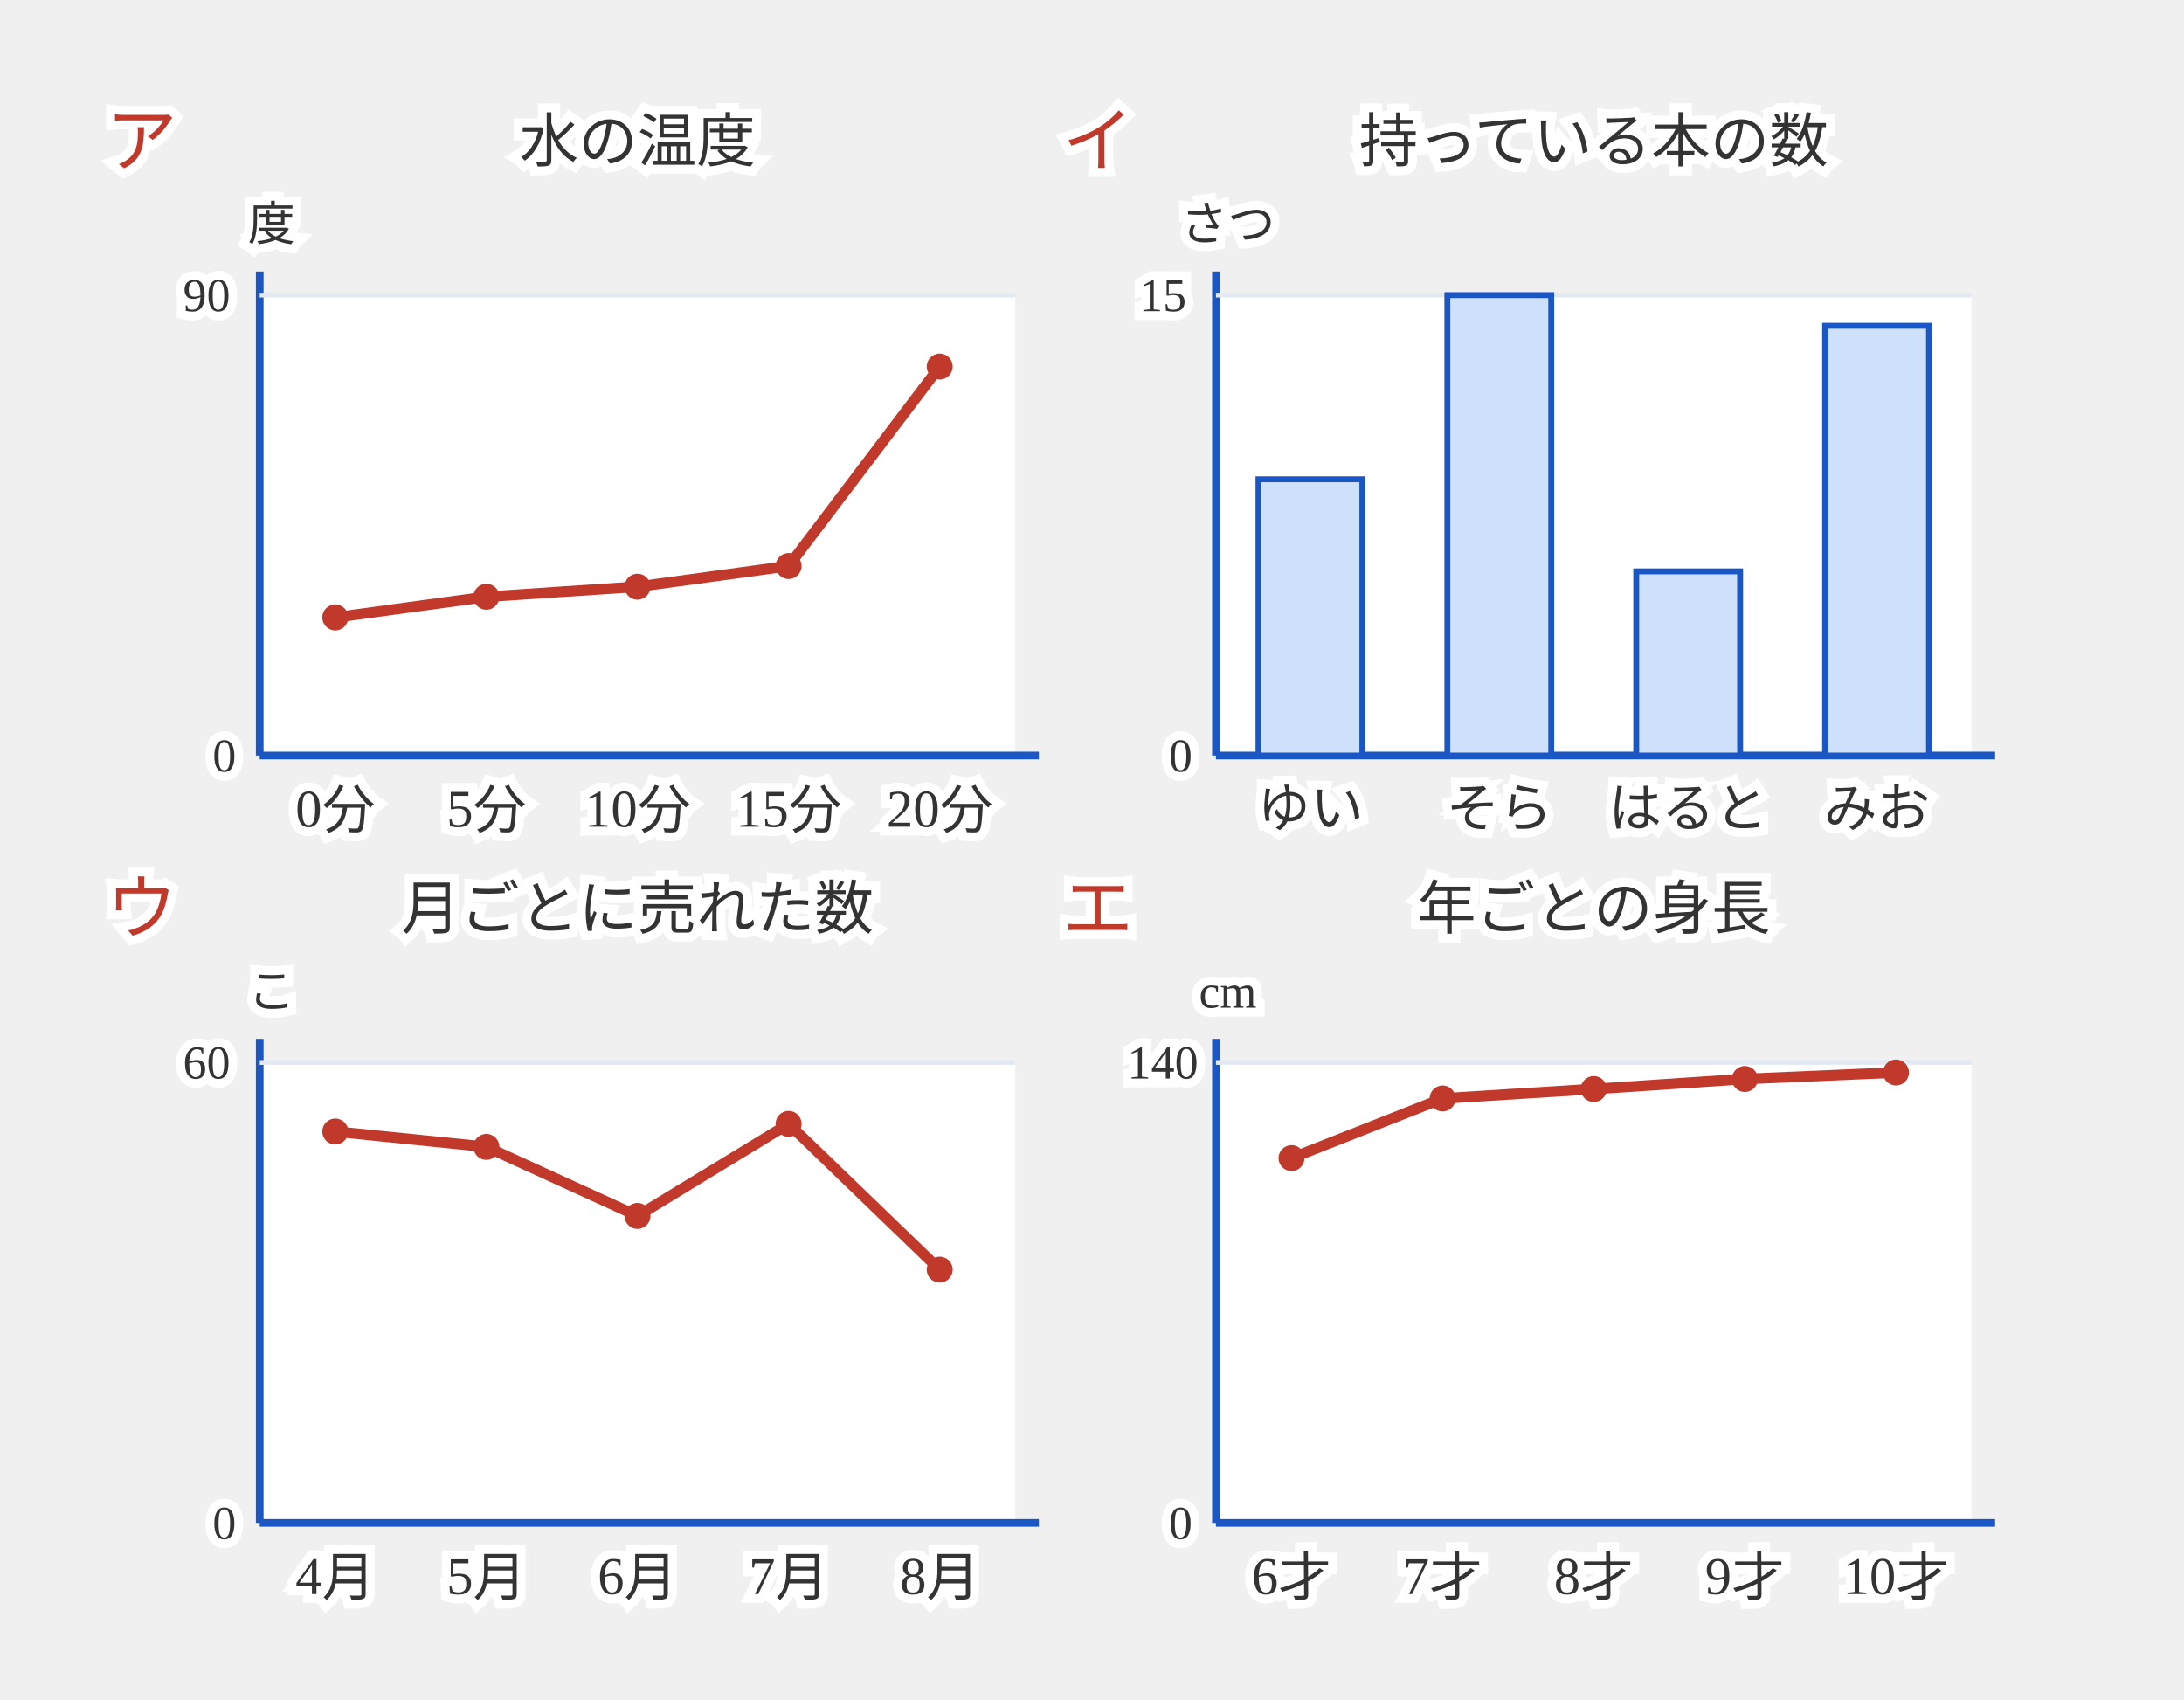
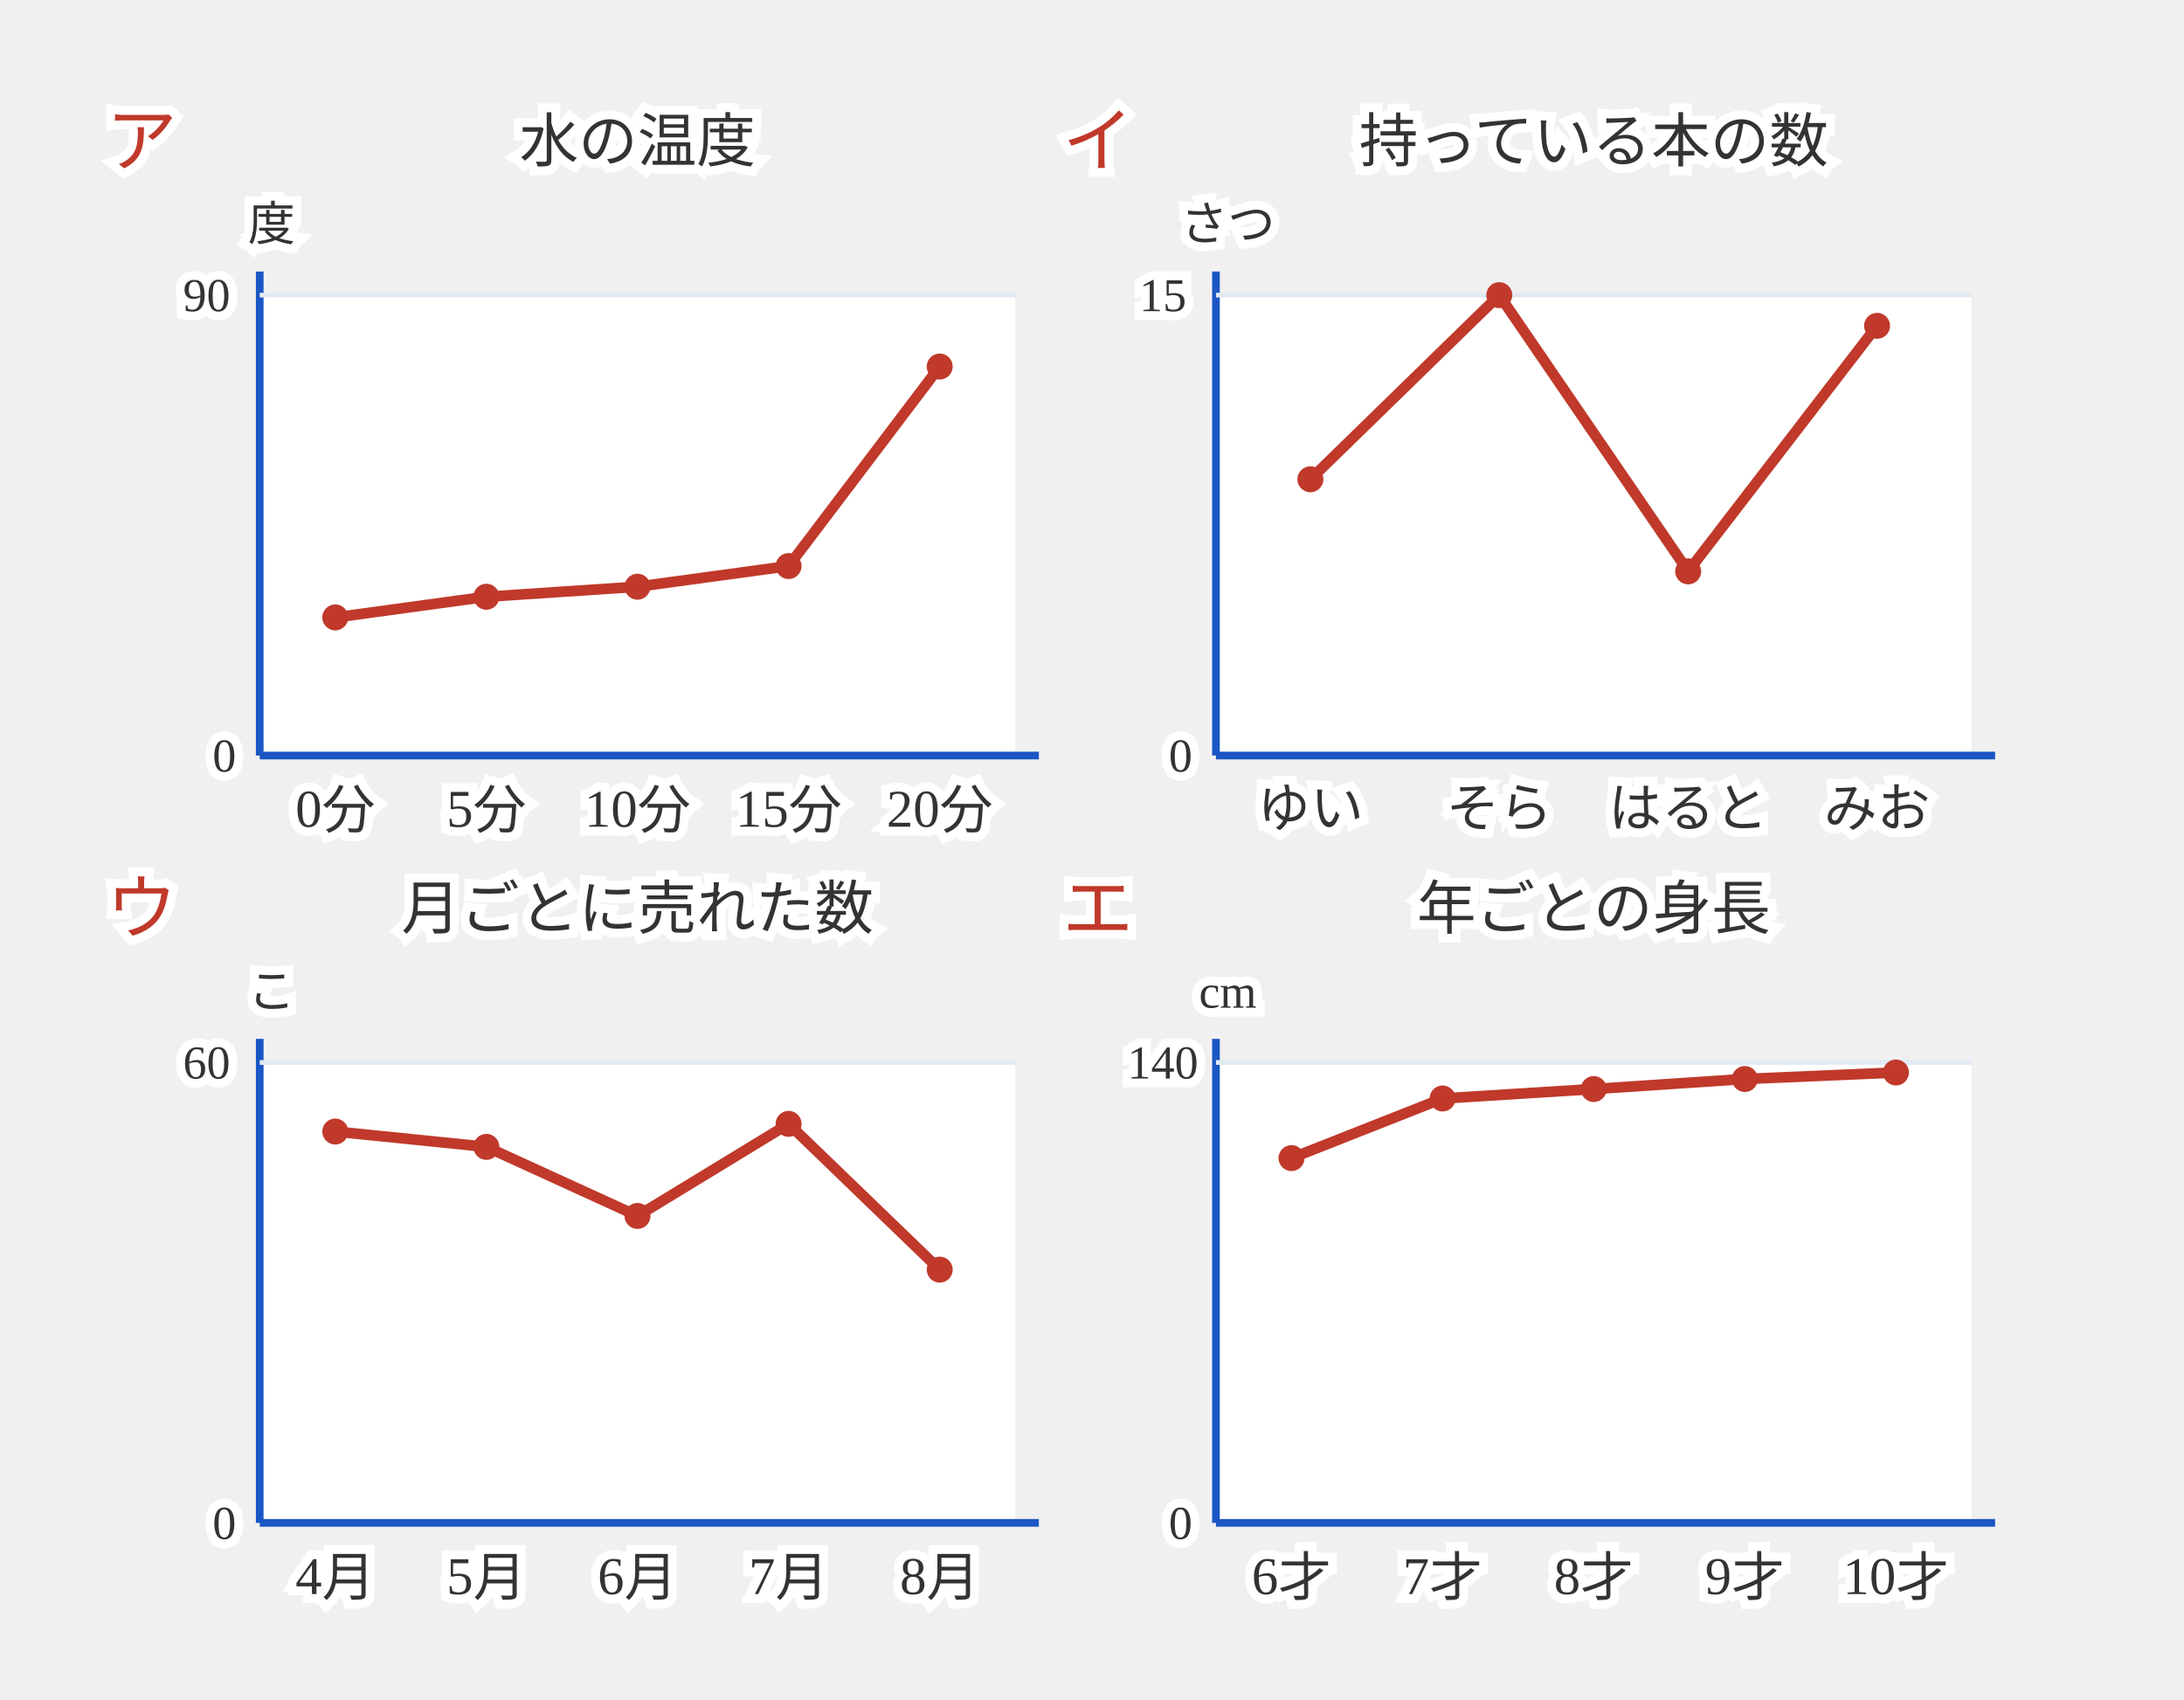
<svg xmlns="http://www.w3.org/2000/svg" viewBox="-44.0 -50.0 370.0 288.0" width="370" height="288" role="img">
  <rect x="0" y="0" width="128" height="78" fill="#fff" stroke="none" />
  <line x1="0.00" y1="-4.00" x2="0.00" y2="78.00" stroke="#1a56c4" stroke-width="1.3" />
  <line x1="0.00" y1="78.00" x2="132.00" y2="78.00" stroke="#1a56c4" stroke-width="1.3" />
  <line x1="0.00" y1="0.00" x2="128.00" y2="0.00" stroke="#e3e9f2" stroke-width="0.8" />
  <text x="-9.00" y="2.72" text-anchor="middle" font-size="8" paint-order="stroke" stroke="#fff" stroke-width="3" fill="#333">90</text>
  <text x="-6.00" y="80.72" text-anchor="middle" font-size="8" paint-order="stroke" stroke="#fff" stroke-width="3" fill="#333">0</text>
  <polyline points="12.8,54.6 38.4,51.1 64.0,49.4 89.6,45.9 115.2,12.1" fill="none" stroke="#C0392B" stroke-width="1.8" />
  <circle cx="12.8" cy="54.6" r="2.2" fill="#C0392B" />
  <circle cx="38.4" cy="51.1" r="2.2" fill="#C0392B" />
  <circle cx="64.0" cy="49.4" r="2.2" fill="#C0392B" />
  <circle cx="89.6" cy="45.9" r="2.2" fill="#C0392B" />
  <circle cx="115.2" cy="12.1" r="2.2" fill="#C0392B" />
  <text x="12.80" y="90.06" text-anchor="middle" font-size="9" paint-order="stroke" stroke="#fff" stroke-width="3" fill="#333">0分</text>
  <text x="38.40" y="90.06" text-anchor="middle" font-size="9" paint-order="stroke" stroke="#fff" stroke-width="3" fill="#333">5分</text>
  <text x="64.00" y="90.06" text-anchor="middle" font-size="9" paint-order="stroke" stroke="#fff" stroke-width="3" fill="#333">10分</text>
  <text x="89.60" y="90.06" text-anchor="middle" font-size="9" paint-order="stroke" stroke="#fff" stroke-width="3" fill="#333">15分</text>
  <text x="115.20" y="90.06" text-anchor="middle" font-size="9" paint-order="stroke" stroke="#fff" stroke-width="3" fill="#333">20分</text>
  <text x="2.00" y="-9.28" text-anchor="middle" font-size="8" paint-order="stroke" stroke="#fff" stroke-width="3" fill="#333">度</text>
  <text x="64.00" y="-22.60" text-anchor="middle" font-size="10" paint-order="stroke" stroke="#fff" stroke-width="3" fill="#333">水の温度</text>
  <text x="-20.00" y="-21.92" text-anchor="middle" font-size="12" paint-order="stroke" stroke="#fff" stroke-width="3" fill="#C0392B">ア</text>
  <rect x="162" y="0" width="128" height="78" fill="#fff" stroke="none" />
  <line x1="162.00" y1="-4.00" x2="162.00" y2="78.00" stroke="#1a56c4" stroke-width="1.3" />
  <line x1="162.00" y1="78.00" x2="294.00" y2="78.00" stroke="#1a56c4" stroke-width="1.3" />
  <line x1="162.00" y1="0.00" x2="290.00" y2="0.00" stroke="#e3e9f2" stroke-width="0.8" />
  <text x="153.00" y="2.72" text-anchor="middle" font-size="8" paint-order="stroke" stroke="#fff" stroke-width="3" fill="#333">15</text>
  <text x="156.00" y="80.72" text-anchor="middle" font-size="8" paint-order="stroke" stroke="#fff" stroke-width="3" fill="#333">0</text>
-   <rect x="169.20" y="31.20" width="17.60" height="46.80" fill="#cfe0fb" stroke="#1a56c4" stroke-width="1" />
-   <rect x="201.20" y="0.00" width="17.60" height="78.00" fill="#cfe0fb" stroke="#1a56c4" stroke-width="1" />
-   <rect x="233.20" y="46.80" width="17.60" height="31.20" fill="#cfe0fb" stroke="#1a56c4" stroke-width="1" />
-   <rect x="265.20" y="5.20" width="17.60" height="72.80" fill="#cfe0fb" stroke="#1a56c4" stroke-width="1" />
+   <polyline points="178.0,31.2 210.0,0.0 242.0,46.8 274.0,5.2" fill="none" stroke="#C0392B" stroke-width="1.8" />
+   <circle cx="178.0" cy="31.2" r="2.2" fill="#C0392B" />
+   <circle cx="210.0" cy="0.0" r="2.2" fill="#C0392B" />
+   <circle cx="242.0" cy="46.8" r="2.2" fill="#C0392B" />
+   <circle cx="274.0" cy="5.2" r="2.2" fill="#C0392B" />
  <text x="178.00" y="90.06" text-anchor="middle" font-size="9" paint-order="stroke" stroke="#fff" stroke-width="3" fill="#333">ゆい</text>
  <text x="210.00" y="90.06" text-anchor="middle" font-size="9" paint-order="stroke" stroke="#fff" stroke-width="3" fill="#333">そら</text>
  <text x="242.00" y="90.06" text-anchor="middle" font-size="9" paint-order="stroke" stroke="#fff" stroke-width="3" fill="#333">はると</text>
  <text x="274.00" y="90.06" text-anchor="middle" font-size="9" paint-order="stroke" stroke="#fff" stroke-width="3" fill="#333">みお</text>
  <text x="164.00" y="-9.28" text-anchor="middle" font-size="8" paint-order="stroke" stroke="#fff" stroke-width="3" fill="#333">さつ</text>
  <text x="226.00" y="-22.60" text-anchor="middle" font-size="10" paint-order="stroke" stroke="#fff" stroke-width="3" fill="#333">持っている本の数</text>
  <text x="142.00" y="-21.92" text-anchor="middle" font-size="12" paint-order="stroke" stroke="#fff" stroke-width="3" fill="#C0392B">イ</text>
  <rect x="0" y="130" width="128" height="78" fill="#fff" stroke="none" />
  <line x1="0.00" y1="126.00" x2="0.00" y2="208.00" stroke="#1a56c4" stroke-width="1.3" />
  <line x1="0.00" y1="208.00" x2="132.00" y2="208.00" stroke="#1a56c4" stroke-width="1.3" />
  <line x1="0.00" y1="130.00" x2="128.00" y2="130.00" stroke="#e3e9f2" stroke-width="0.8" />
  <text x="-9.00" y="132.72" text-anchor="middle" font-size="8" paint-order="stroke" stroke="#fff" stroke-width="3" fill="#333">60</text>
  <text x="-6.00" y="210.72" text-anchor="middle" font-size="8" paint-order="stroke" stroke="#fff" stroke-width="3" fill="#333">0</text>
  <polyline points="12.8,141.7 38.4,144.3 64.0,156.0 89.6,140.4 115.2,165.1" fill="none" stroke="#C0392B" stroke-width="1.8" />
  <circle cx="12.8" cy="141.7" r="2.2" fill="#C0392B" />
  <circle cx="38.4" cy="144.3" r="2.2" fill="#C0392B" />
  <circle cx="64.0" cy="156.0" r="2.2" fill="#C0392B" />
  <circle cx="89.6" cy="140.4" r="2.2" fill="#C0392B" />
  <circle cx="115.2" cy="165.1" r="2.2" fill="#C0392B" />
  <text x="12.80" y="220.06" text-anchor="middle" font-size="9" paint-order="stroke" stroke="#fff" stroke-width="3" fill="#333">4月</text>
  <text x="38.40" y="220.06" text-anchor="middle" font-size="9" paint-order="stroke" stroke="#fff" stroke-width="3" fill="#333">5月</text>
  <text x="64.00" y="220.06" text-anchor="middle" font-size="9" paint-order="stroke" stroke="#fff" stroke-width="3" fill="#333">6月</text>
  <text x="89.60" y="220.06" text-anchor="middle" font-size="9" paint-order="stroke" stroke="#fff" stroke-width="3" fill="#333">7月</text>
  <text x="115.20" y="220.06" text-anchor="middle" font-size="9" paint-order="stroke" stroke="#fff" stroke-width="3" fill="#333">8月</text>
  <text x="2.00" y="120.72" text-anchor="middle" font-size="8" paint-order="stroke" stroke="#fff" stroke-width="3" fill="#333">こ</text>
  <text x="64.00" y="107.40" text-anchor="middle" font-size="10" paint-order="stroke" stroke="#fff" stroke-width="3" fill="#333">月ごとに売れた数</text>
  <text x="-20.00" y="108.08" text-anchor="middle" font-size="12" paint-order="stroke" stroke="#fff" stroke-width="3" fill="#C0392B">ウ</text>
  <rect x="162" y="130" width="128" height="78" fill="#fff" stroke="none" />
  <line x1="162.00" y1="126.00" x2="162.00" y2="208.00" stroke="#1a56c4" stroke-width="1.3" />
  <line x1="162.00" y1="208.00" x2="294.00" y2="208.00" stroke="#1a56c4" stroke-width="1.3" />
  <line x1="162.00" y1="130.00" x2="290.00" y2="130.00" stroke="#e3e9f2" stroke-width="0.8" />
  <text x="153.00" y="132.72" text-anchor="middle" font-size="8" paint-order="stroke" stroke="#fff" stroke-width="3" fill="#333">140</text>
  <text x="156.00" y="210.72" text-anchor="middle" font-size="8" paint-order="stroke" stroke="#fff" stroke-width="3" fill="#333">0</text>
  <polyline points="174.8,146.2 200.4,136.1 226.0,134.5 251.6,132.8 277.2,131.7" fill="none" stroke="#C0392B" stroke-width="1.8" />
  <circle cx="174.8" cy="146.2" r="2.2" fill="#C0392B" />
  <circle cx="200.4" cy="136.1" r="2.2" fill="#C0392B" />
  <circle cx="226.0" cy="134.5" r="2.2" fill="#C0392B" />
  <circle cx="251.6" cy="132.8" r="2.2" fill="#C0392B" />
  <circle cx="277.2" cy="131.7" r="2.2" fill="#C0392B" />
  <text x="174.80" y="220.06" text-anchor="middle" font-size="9" paint-order="stroke" stroke="#fff" stroke-width="3" fill="#333">6才</text>
  <text x="200.40" y="220.06" text-anchor="middle" font-size="9" paint-order="stroke" stroke="#fff" stroke-width="3" fill="#333">7才</text>
  <text x="226.00" y="220.06" text-anchor="middle" font-size="9" paint-order="stroke" stroke="#fff" stroke-width="3" fill="#333">8才</text>
  <text x="251.60" y="220.06" text-anchor="middle" font-size="9" paint-order="stroke" stroke="#fff" stroke-width="3" fill="#333">9才</text>
  <text x="277.20" y="220.06" text-anchor="middle" font-size="9" paint-order="stroke" stroke="#fff" stroke-width="3" fill="#333">10才</text>
  <text x="164.00" y="120.72" text-anchor="middle" font-size="8" paint-order="stroke" stroke="#fff" stroke-width="3" fill="#333">cm</text>
  <text x="226.00" y="107.40" text-anchor="middle" font-size="10" paint-order="stroke" stroke="#fff" stroke-width="3" fill="#333">年ごとの身長</text>
  <text x="142.00" y="108.08" text-anchor="middle" font-size="12" paint-order="stroke" stroke="#fff" stroke-width="3" fill="#C0392B">エ</text>
</svg>
